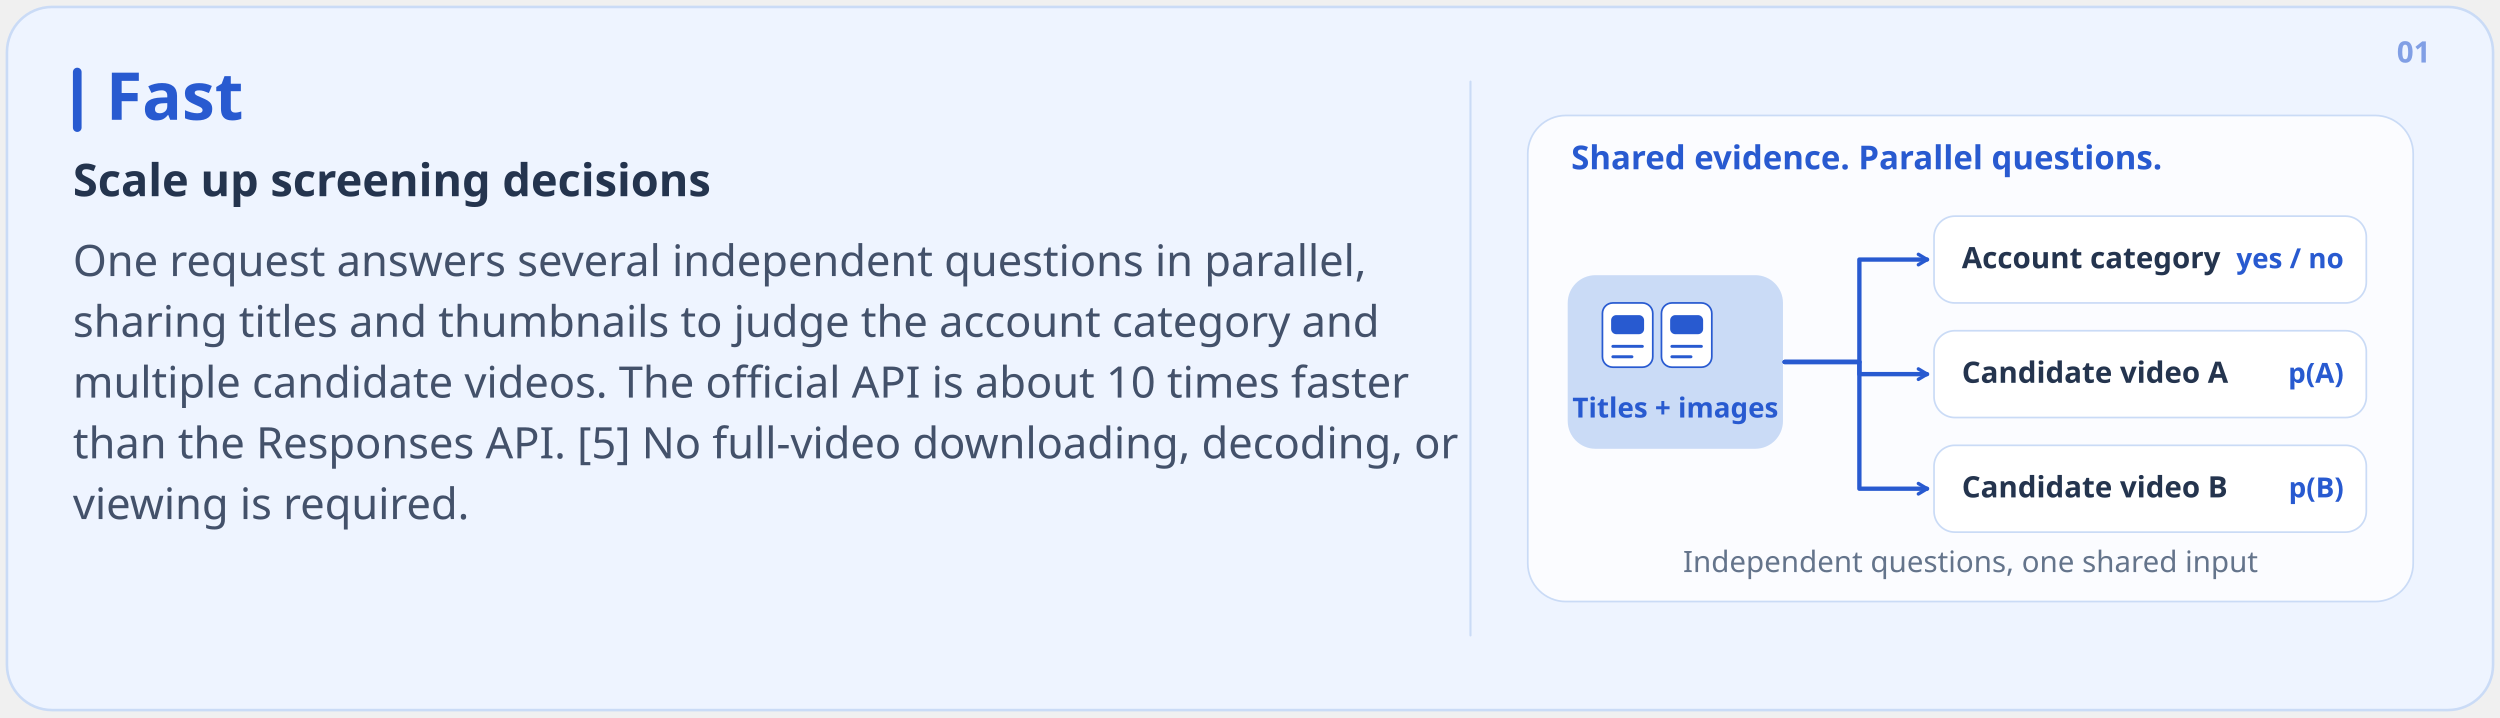
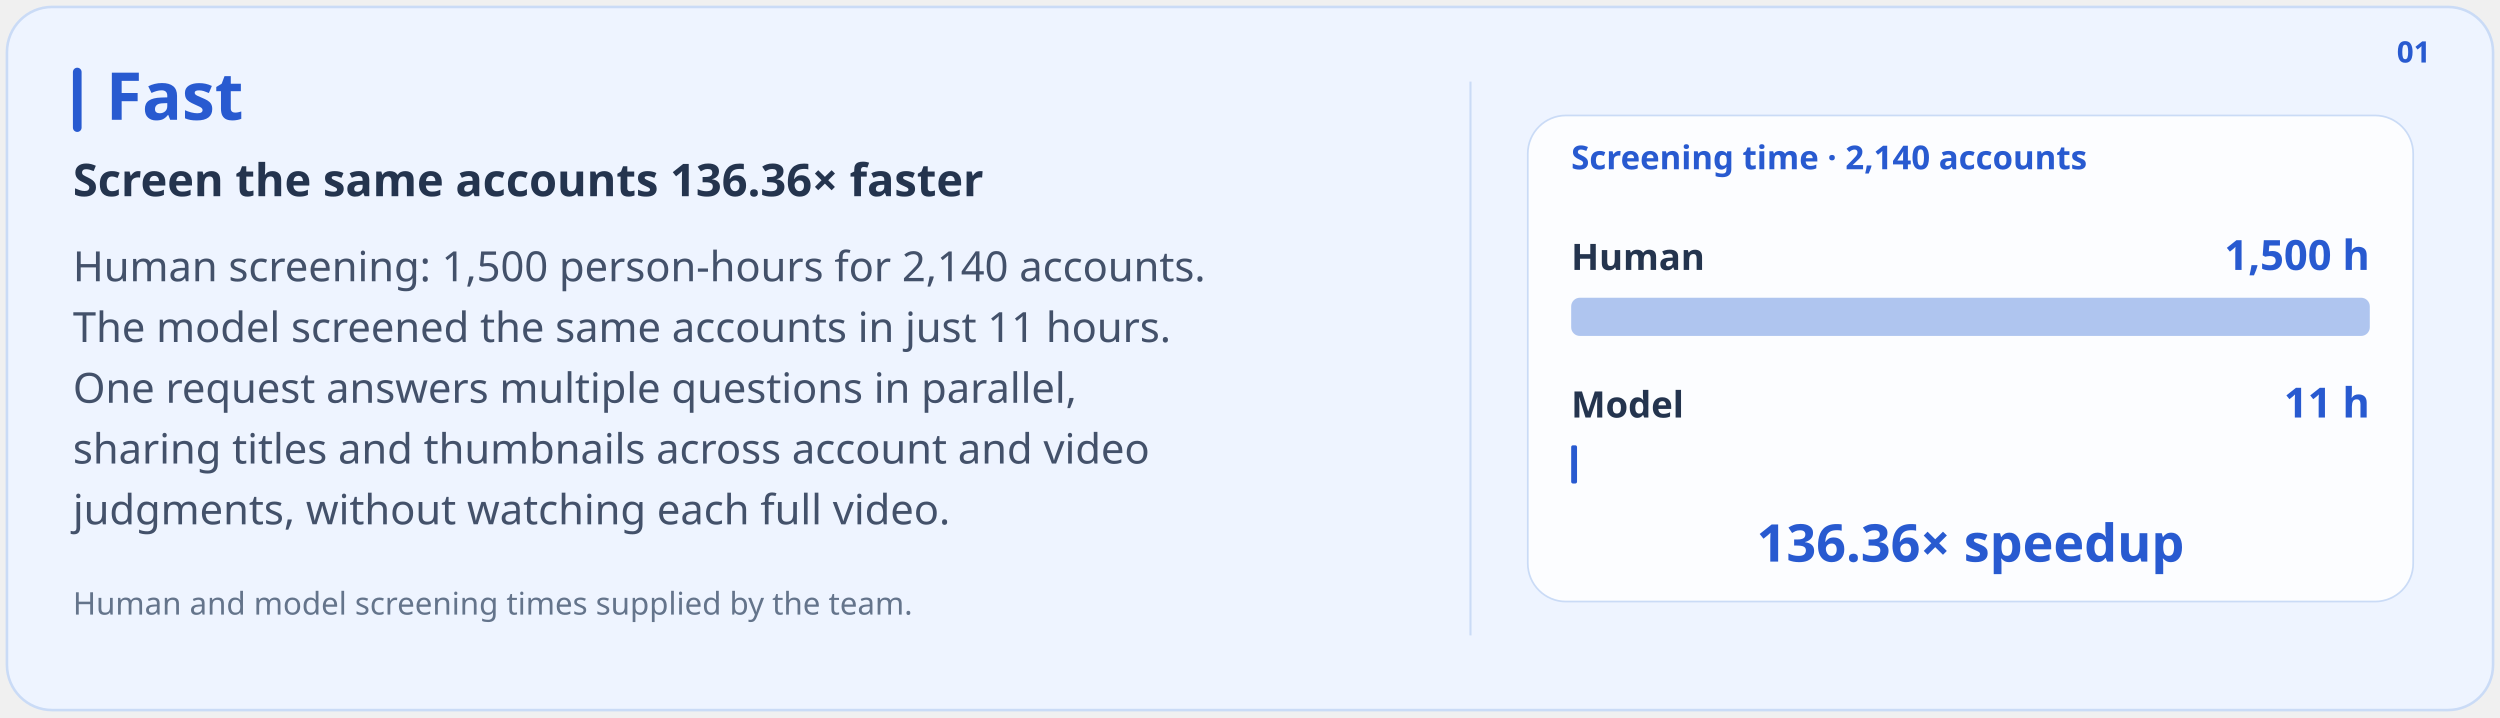
<svg xmlns="http://www.w3.org/2000/svg" width="1440" height="413" viewBox="0 0 1440 413" role="img" aria-labelledby="title description">
  <defs>
-     <marker id="arrow" markerWidth="8" markerHeight="8" refX="6" refY="4" orient="auto-start-reverse" markerUnits="userSpaceOnUse">
-       <path d="M1 1L6 4L1 7" fill="none" stroke="context-stroke" stroke-width="2" stroke-linecap="round" stroke-linejoin="round" />
+     <marker id="arrow" markerWidth="9" markerHeight="9" refX="7" refY="4.5" orient="auto">
+       <path d="M1 1L7 4.5L1 8" fill="none" stroke="#285ad0" stroke-width="2" stroke-linecap="round" stroke-linejoin="round" />
    </marker>
  </defs>
  <g font-family="Segoe UI, Microsoft YaHei, sans-serif">
    <g class="contribution" data-kind="Fast" transform="translate(4,4)">
-       <rect x="0" y="0" width="1432" height="405" rx="26" fill="#eef4ff" stroke="#cadbf6" stroke-width="1.5" />
+       <rect width="1432" height="405" rx="26" fill="#eef4ff" stroke="#cadbf6" stroke-width="1.5" />
      <g class="copy">
-         <rect x="38" y="35" width="5" height="37" rx="2.5" fill="#285ad0" stroke="none" />
+         <rect x="38" y="35" width="5" height="37" rx="2.5" fill="#285ad0" />
        <text x="57" y="65" font-size="38" fill="#285ad0" font-weight="700">Fast</text>
-         <text x="38" y="109" font-size="26" fill="#24344e" font-weight="600">Scale up screening decisions</text>
-         <text x="38" y="155" font-size="25" fill="#43516a">One request answers several independent questions in parallel,</text>
-         <text x="38" y="190" font-size="25" fill="#43516a">sharing titles and thumbnails to judge the account category and</text>
-         <text x="38" y="225" font-size="25" fill="#43516a">multiple candidate videos. The official API is about 10 times faster</text>
-         <text x="38" y="260" font-size="25" fill="#43516a">than the Responses API. [5] No full-video downloading, decoding, or</text>
-         <text x="38" y="295" font-size="25" fill="#43516a">viewing is required.</text>
+         <text x="38" y="109" font-size="26" fill="#24344e" font-weight="600">Screen the same accounts 136.36× faster</text>
+         <text x="38" y="158" font-size="24" fill="#43516a">Human screening: 1,500 person-hours for 2,140 accounts.</text>
+         <text x="38" y="193" font-size="24" fill="#43516a">The model screened the same accounts in just 11 hours.</text>
+         <text x="38" y="228" font-size="24" fill="#43516a">One request answers multiple questions in parallel,</text>
+         <text x="38" y="263" font-size="24" fill="#43516a">sharing titles and thumbnails across account and video</text>
+         <text x="38" y="298" font-size="24" fill="#43516a">judgments, without watching each full video.</text>
+         <text x="38" y="350" font-size="18" fill="#64748b">Human and model screening times supplied by the team.</text>
      </g>
-       <text x="1396" y="32" font-size="17" fill="#285ad0" opacity=".55" font-weight="600" text-anchor="end">01</text>
-       <path d="M843 43V362" fill="none" stroke="#cadbf6" stroke-width="1.2" stroke-linecap="round" stroke-linejoin="round" />
+       <text x="1396" y="32" font-size="17" fill="#285ad0" font-weight="600" text-anchor="end">01</text>
+       <path d="M843 43V362" stroke="#cadbf6" stroke-width="1.2" />
      <g class="artwork" transform="translate(876,62.5)">
-         <rect x="0" y="0" width="510" height="280" rx="22" fill="#ffffff" stroke="#cadbf6" fill-opacity=".76" />
-         <text x="25" y="31" font-size="19" fill="#285ad0" font-weight="600">Shared evidence. Parallel questions.</text>
-         <rect x="23" y="92" width="124" height="100" rx="16" fill="#cadbf6" stroke="none" />
-         <rect x="43" y="108" width="29" height="37" rx="6" fill="#ffffff" stroke="#285ad0" />
-         <rect x="48" y="115" width="19" height="11" rx="3" fill="#285ad0" stroke="none" />
-         <path d="M49 133h17m-17 6h11" fill="none" stroke="#285ad0" stroke-width="1.7" stroke-linecap="round" stroke-linejoin="round" />
-         <rect x="77" y="108" width="29" height="37" rx="6" fill="#ffffff" stroke="#285ad0" />
-         <rect x="82" y="115" width="19" height="11" rx="3" fill="#285ad0" stroke="none" />
-         <path d="M83 133h17m-17 6h11" fill="none" stroke="#285ad0" stroke-width="1.7" stroke-linecap="round" stroke-linejoin="round" />
-         <text x="85" y="174" font-size="16" fill="#285ad0" font-weight="600" text-anchor="middle">Titles + images</text>
-         <path d="M148 142H191V83H230" fill="none" stroke="#285ad0" stroke-width="2.5" stroke-linecap="round" stroke-linejoin="round" marker-end="url(#arrow)" />
-         <rect x="234" y="58" width="249" height="50" rx="12" fill="#ffffff" stroke="#cadbf6" />
-         <text x="250" y="88" font-size="17" fill="#24344e" font-weight="600">Account category</text>
-         <text x="470" y="88" font-size="16" fill="#285ad0" font-weight="600" text-anchor="end">yes / no</text>
-         <path d="M148 142H191V149H230" fill="none" stroke="#285ad0" stroke-width="2.5" stroke-linecap="round" stroke-linejoin="round" marker-end="url(#arrow)" />
-         <rect x="234" y="124" width="249" height="50" rx="12" fill="#ffffff" stroke="#cadbf6" />
-         <text x="250" y="154" font-size="17" fill="#24344e" font-weight="600">Candidate video A</text>
-         <text x="470" y="154" font-size="16" fill="#285ad0" font-weight="600" text-anchor="end">p(A)</text>
-         <path d="M148 142H191V215H230" fill="none" stroke="#285ad0" stroke-width="2.5" stroke-linecap="round" stroke-linejoin="round" marker-end="url(#arrow)" />
-         <rect x="234" y="190" width="249" height="50" rx="12" fill="#ffffff" stroke="#cadbf6" />
-         <text x="250" y="220" font-size="17" fill="#24344e" font-weight="600">Candidate video B</text>
-         <text x="470" y="220" font-size="16" fill="#285ad0" font-weight="600" text-anchor="end">p(B)</text>
-         <text x="255" y="263" font-size="17" fill="#64748b" text-anchor="middle">Independent questions, one shared input</text>
+         <rect width="510" height="280" rx="22" fill="#fff" fill-opacity=".8" stroke="#cadbf6" />
+         <text x="25" y="31" font-size="19" fill="#285ad0" font-weight="600">Screening time · 2,140 accounts</text>
+         <text x="25" y="89" font-size="21" fill="#24344e" font-weight="600">Human</text>
+         <text x="485" y="89" font-size="24" fill="#285ad0" font-weight="700" text-anchor="end">1,500 h</text>
+         <rect x="25" y="105" width="460" height="22" rx="5" fill="#afc5ef" />
+         <text x="25" y="174" font-size="21" fill="#24344e" font-weight="600">Model</text>
+         <text x="485" y="174" font-size="24" fill="#285ad0" font-weight="700" text-anchor="end">11 h</text>
+         <rect x="25" y="190" width="3.373" height="22" rx="1" fill="#285ad0" />
+         <text x="255" y="257" font-size="30" fill="#285ad0" font-weight="700" text-anchor="middle">136.36× speedup</text>
      </g>
    </g>
  </g>
</svg>
